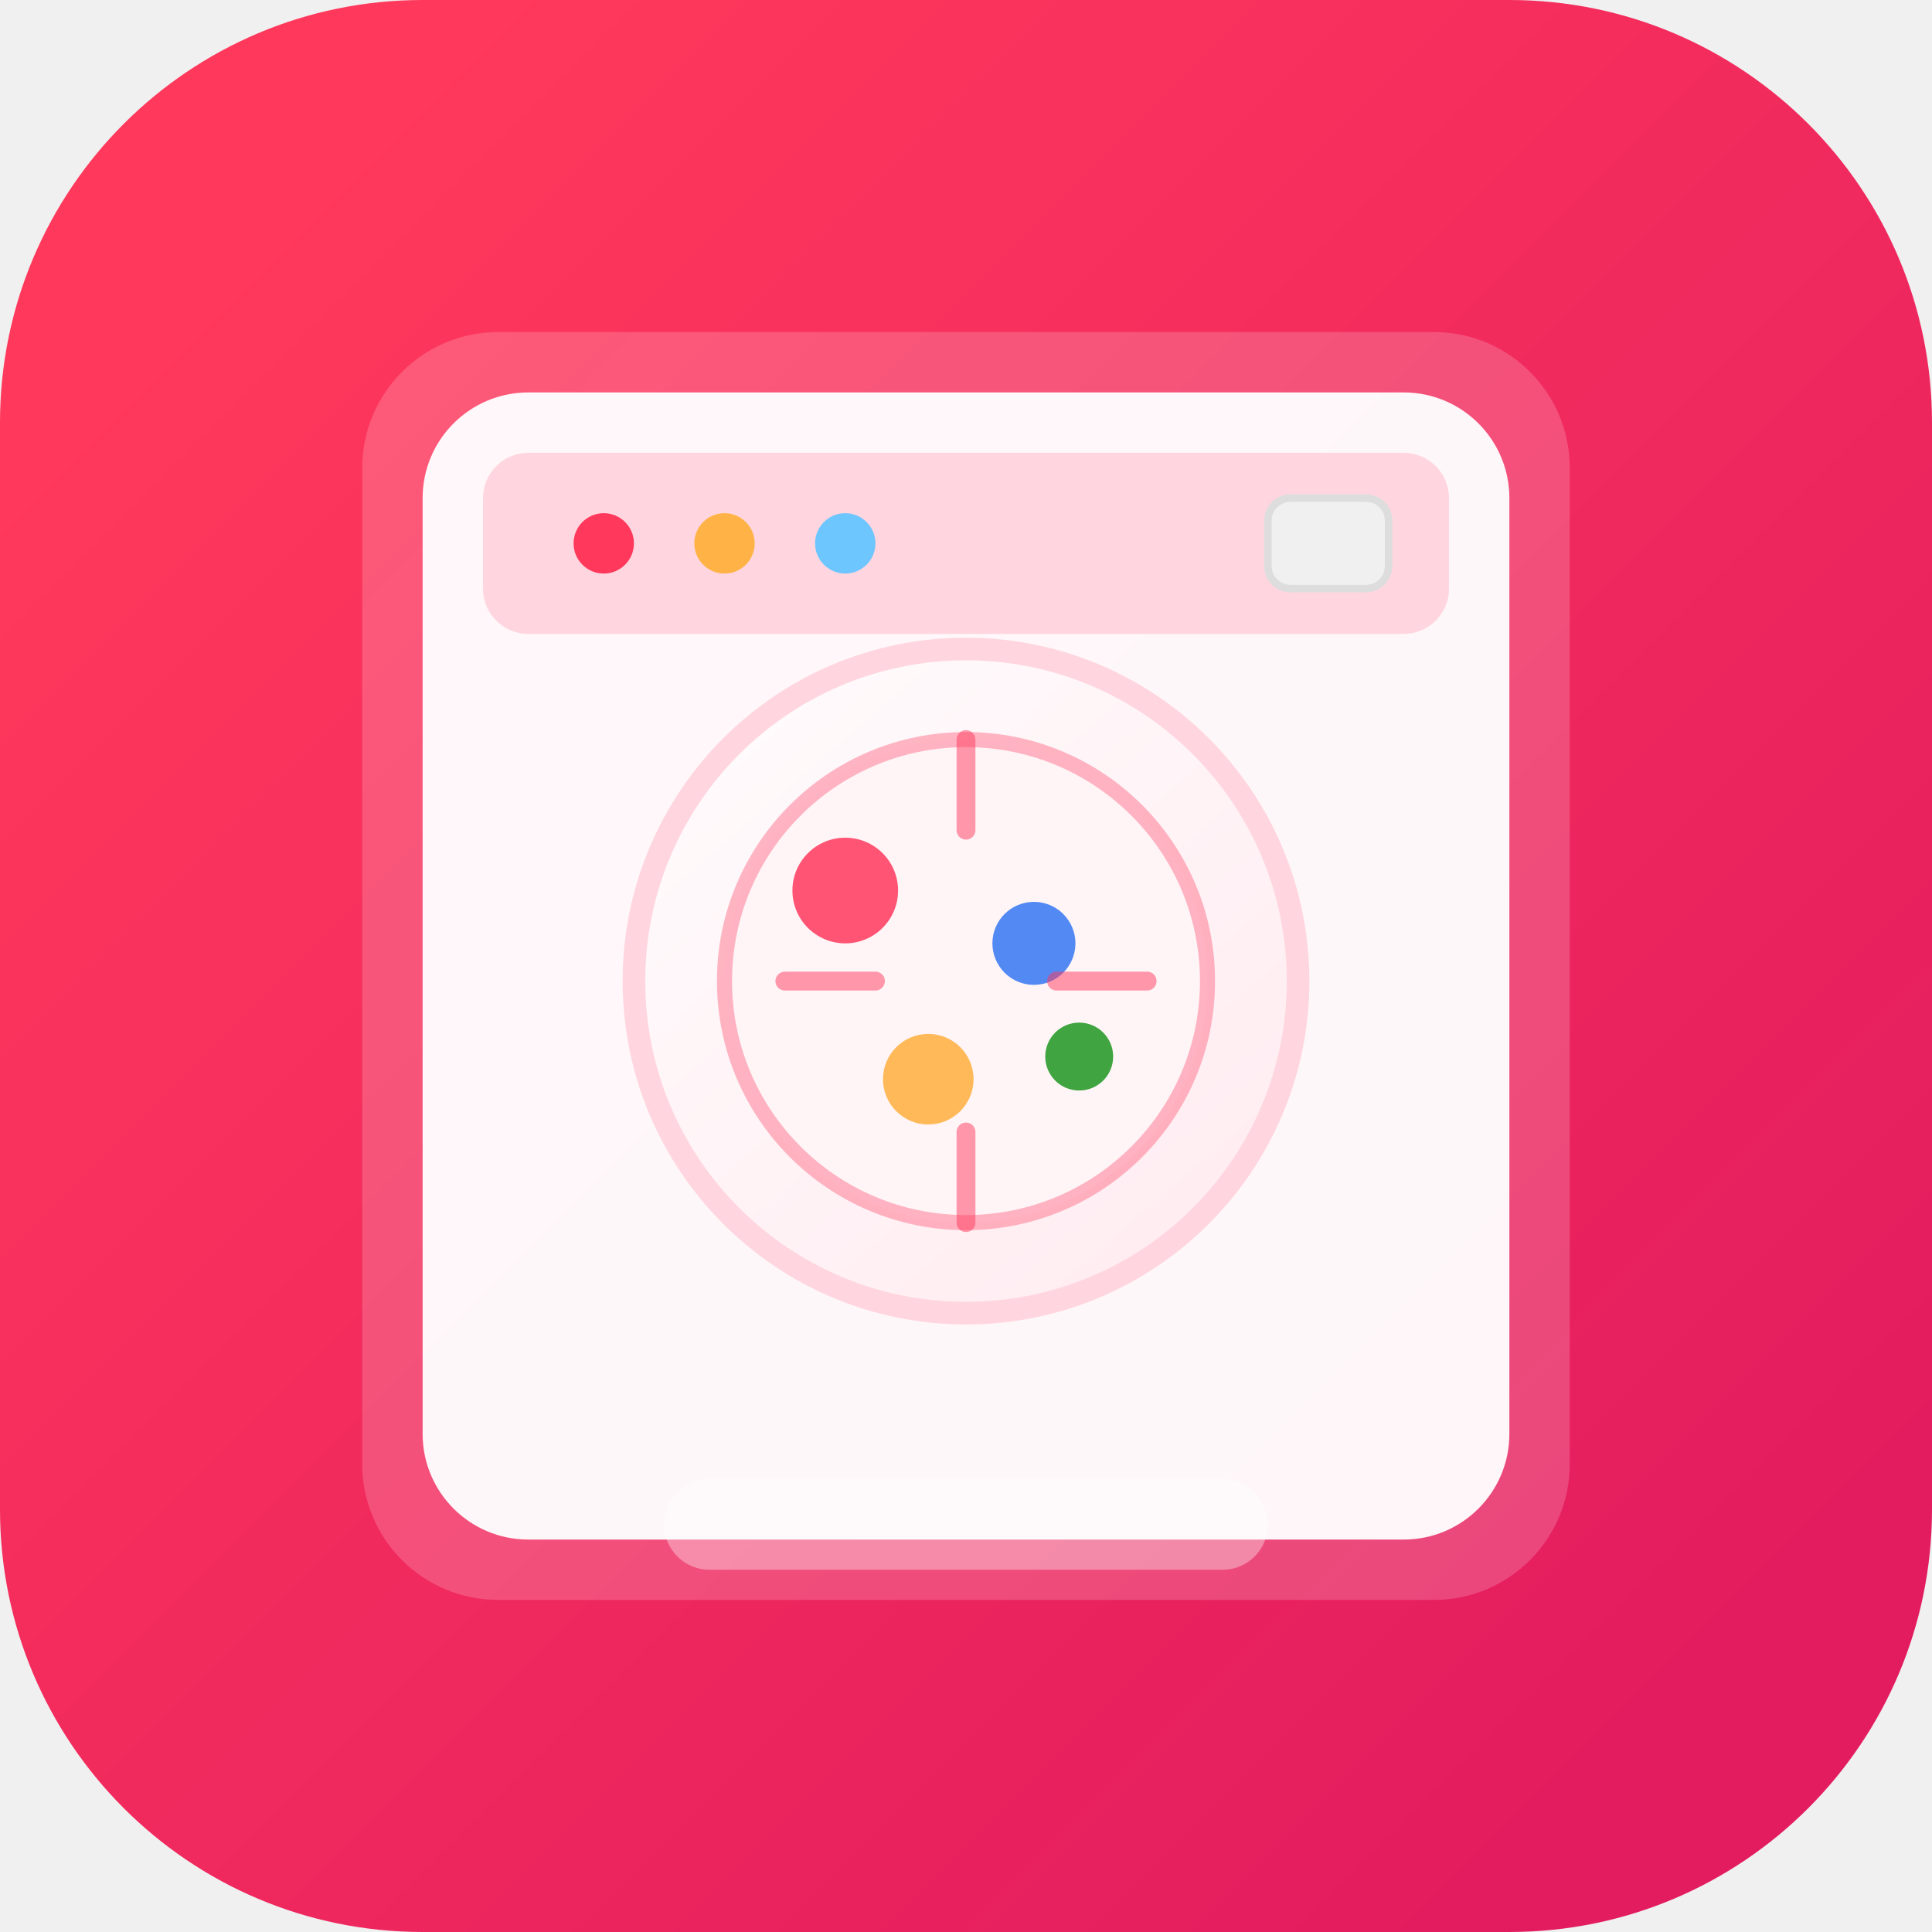
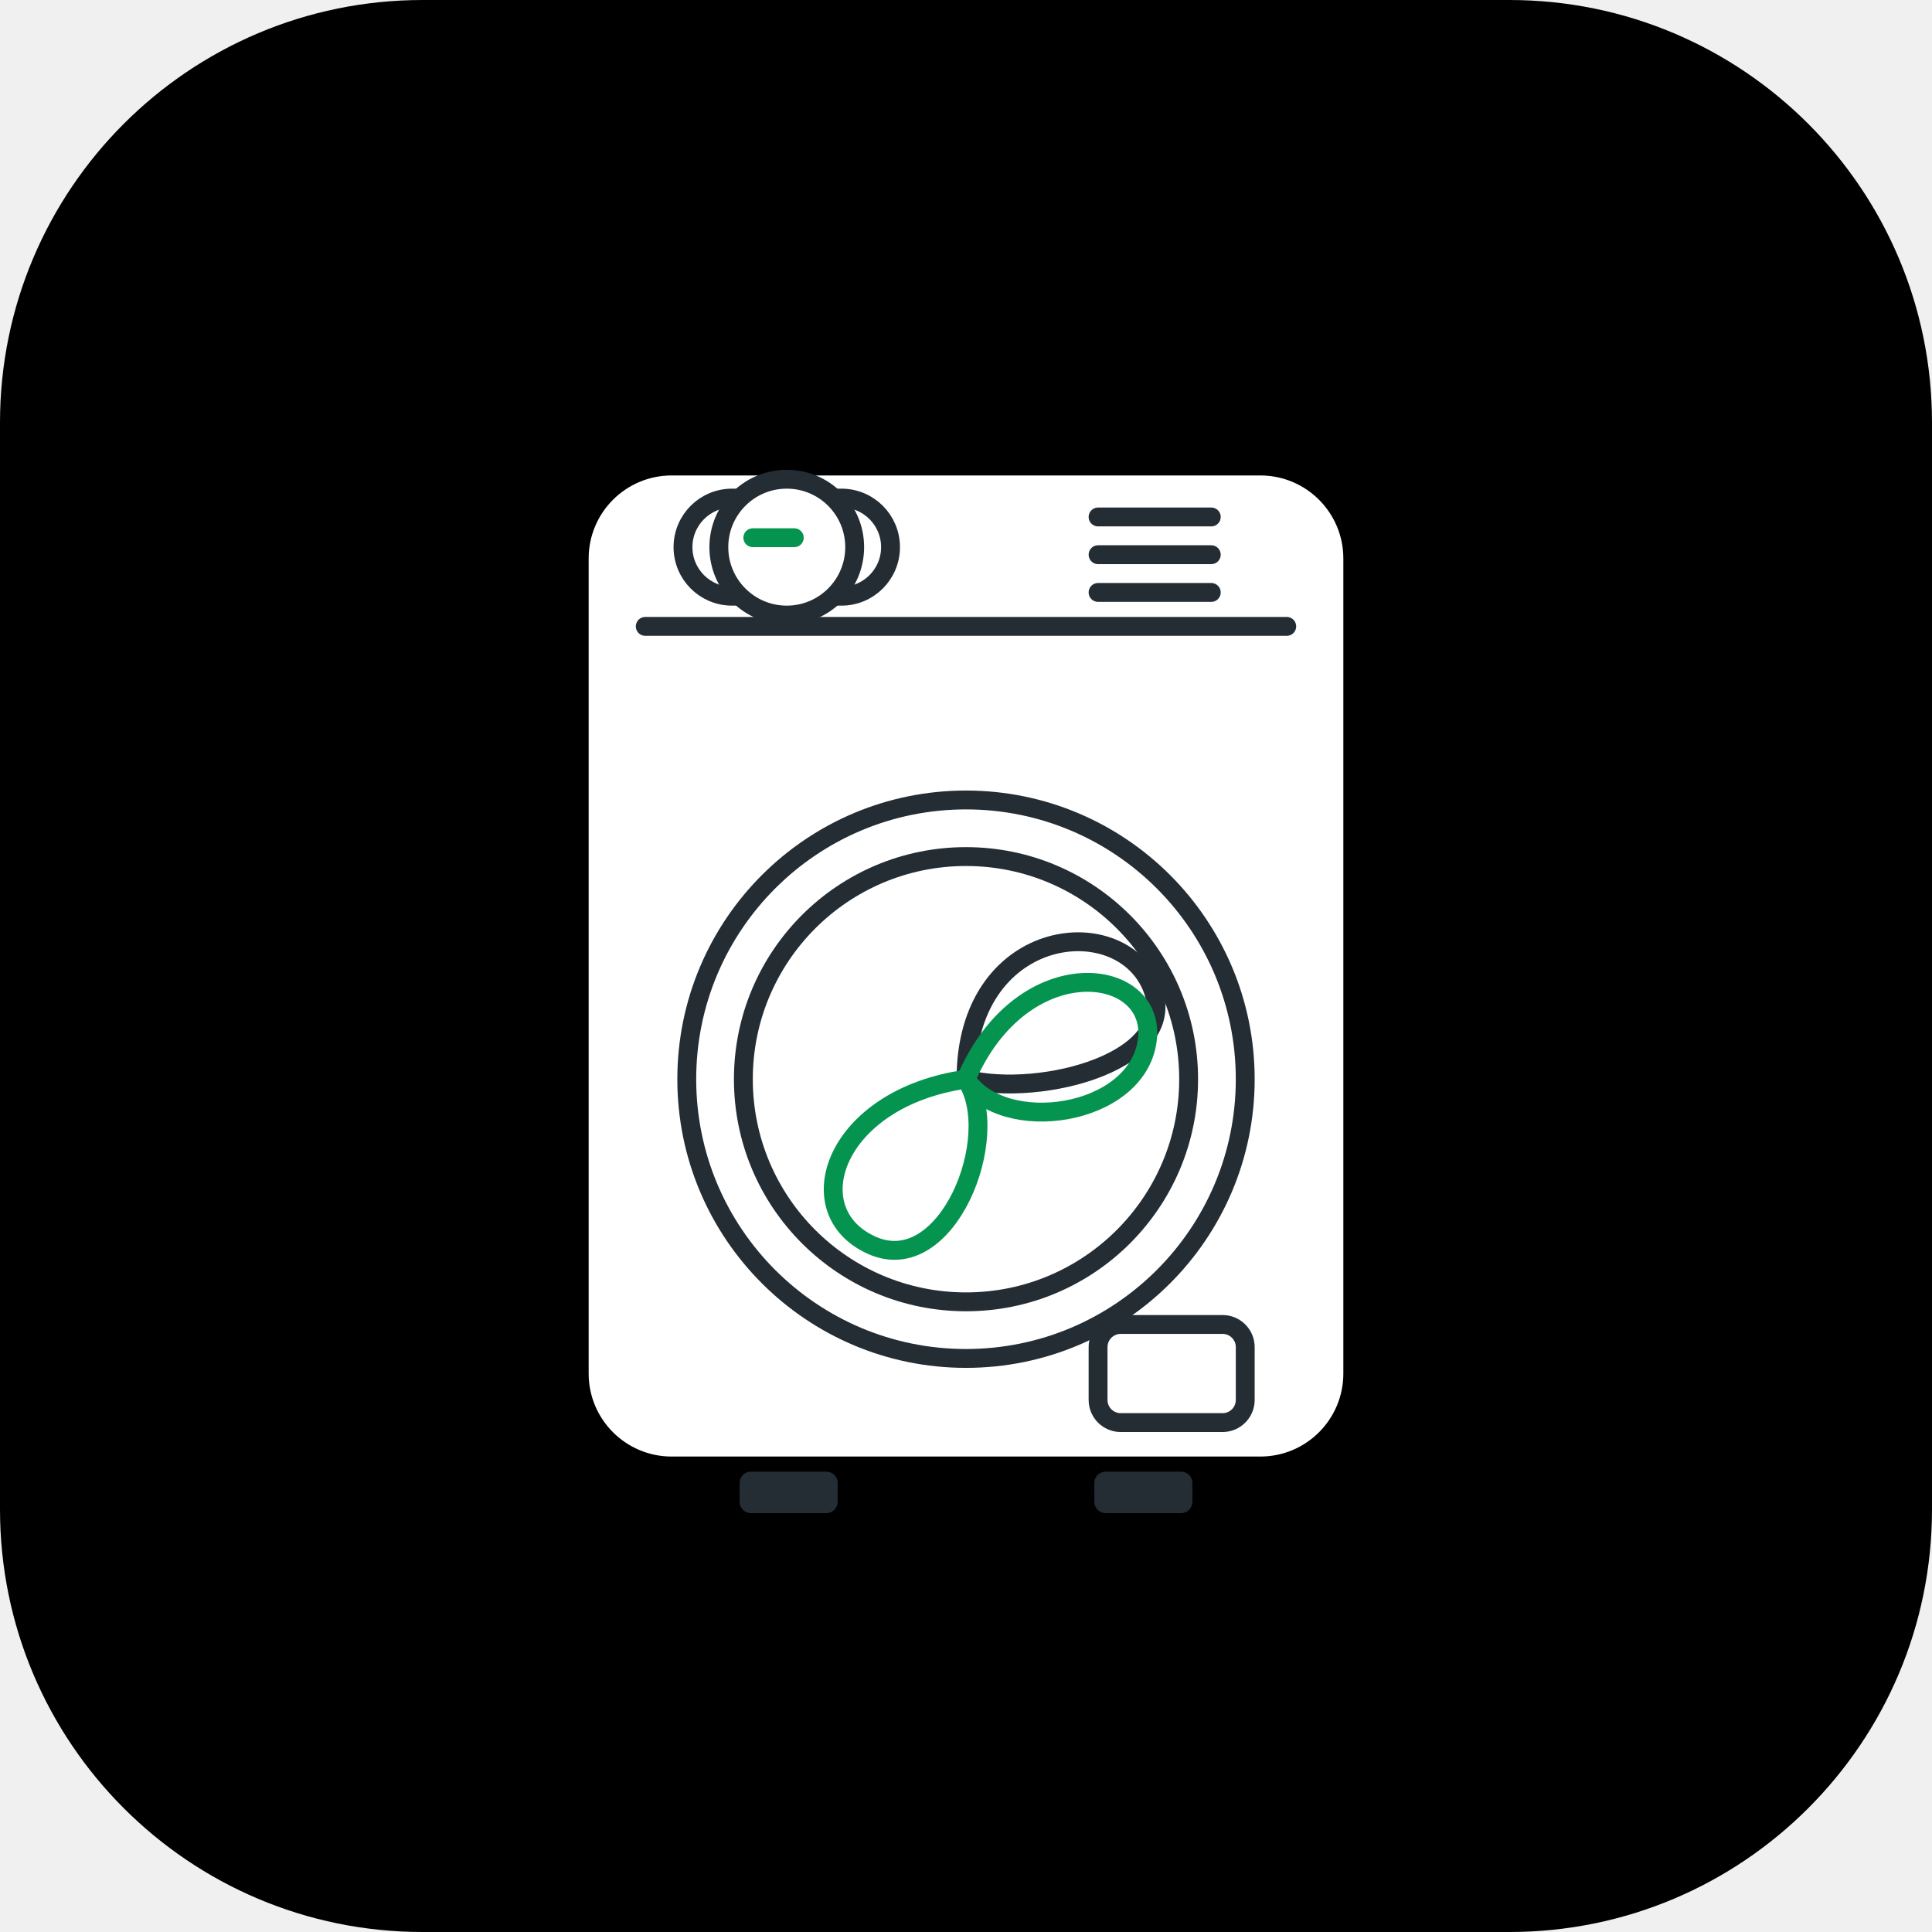
<svg xmlns="http://www.w3.org/2000/svg" viewBox="0 0 1024 1024" fill="none">
-   <defs>
-     <linearGradient id="bg" x1="128" y1="128" x2="896" y2="896" gradientUnits="userSpaceOnUse">
-       <stop stop-color="#ff385c" />
-       <stop offset="1" stop-color="#e31c5f" />
-     </linearGradient>
-     <linearGradient id="drum" x1="312" y1="280" x2="712" y2="744" gradientUnits="userSpaceOnUse">
-       <stop stop-color="#ffffff" />
-       <stop offset="1" stop-color="#ffe8ee" />
-     </linearGradient>
-   </defs>
-   <rect width="1024" height="1024" rx="224" fill="url(#bg)" />
-   <rect x="192" y="176" width="640" height="672" rx="72" fill="#ffffff" fill-opacity="0.18" />
-   <rect x="224" y="208" width="576" height="608" rx="56" fill="#ffffff" fill-opacity="0.95" />
-   <rect x="256" y="240" width="512" height="96" rx="24" fill="#ffd6df" />
-   <circle cx="320" cy="288" r="16" fill="#ff385c" />
-   <circle cx="384" cy="288" r="16" fill="#ffb347" />
-   <circle cx="448" cy="288" r="16" fill="#6ec6ff" />
-   <rect x="672" y="264" width="64" height="48" rx="12" fill="#f0f0f0" stroke="#dddddd" stroke-width="4" />
-   <circle cx="512" cy="520" r="176" fill="url(#drum)" stroke="#ffd6df" stroke-width="12" />
-   <circle cx="512" cy="520" r="128" fill="#fff5f7" stroke="#ff385c" stroke-width="8" stroke-opacity="0.35" />
-   <circle cx="448" cy="472" r="28" fill="#ff385c" fill-opacity="0.85" />
-   <circle cx="548" cy="500" r="22" fill="#276ef1" fill-opacity="0.8" />
-   <circle cx="492" cy="572" r="24" fill="#ffb347" fill-opacity="0.9" />
-   <circle cx="572" cy="560" r="18" fill="#008a05" fill-opacity="0.75" />
-   <path d="M512 392v48" stroke="#ff385c" stroke-width="10" stroke-linecap="round" stroke-opacity="0.5" />
-   <path d="M512 600v48" stroke="#ff385c" stroke-width="10" stroke-linecap="round" stroke-opacity="0.5" />
-   <path d="M416 520h48" stroke="#ff385c" stroke-width="10" stroke-linecap="round" stroke-opacity="0.5" />
-   <path d="M560 520h48" stroke="#ff385c" stroke-width="10" stroke-linecap="round" stroke-opacity="0.5" />
-   <rect x="352" y="784" width="320" height="48" rx="24" fill="#ffffff" fill-opacity="0.35" />
+   <rect width="1024" height="1024" rx="224" fill="#000000" />
+   <g transform="translate(512 512)">
+     <rect x="-200" y="-260" width="400" height="520" rx="44" fill="#FFFFFF" />
+     <line x1="-170" y1="-180" x2="170" y2="-180" stroke="#242C34" stroke-width="10" stroke-linecap="round" />
+     <rect x="-150" y="-248" width="110" height="52" rx="26" fill="#FFFFFF" stroke="#242C34" stroke-width="10" />
+     <circle cx="-95" cy="-222" r="36" fill="#FFFFFF" stroke="#242C34" stroke-width="10" />
+     <rect x="-118" y="-232" width="32" height="10" rx="5" fill="#05944F" />
+     <line x1="70" y1="-238" x2="130" y2="-238" stroke="#242C34" stroke-width="10" stroke-linecap="round" />
+     <line x1="70" y1="-218" x2="130" y2="-218" stroke="#242C34" stroke-width="10" stroke-linecap="round" />
+     <line x1="70" y1="-198" x2="130" y2="-198" stroke="#242C34" stroke-width="10" stroke-linecap="round" />
+     <circle cx="0" cy="60" r="148" fill="#FFFFFF" stroke="#242C34" stroke-width="10" />
+     <circle cx="0" cy="60" r="118" fill="#FFFFFF" stroke="#242C34" stroke-width="10" />
+     <path d="M0 60 C0 -20 80 -30 98 10 C116 50 40 70 0 60Z" stroke="#242C34" stroke-width="10" stroke-linecap="round" fill="none" />
+     <path d="M0 60 C20 90 90 80 96 40 C102 0 30 -10 0 60Z" stroke="#05944F" stroke-width="10" stroke-linecap="round" fill="none" />
+     <path d="M0 60 C-70 70 -90 130 -50 148 C-10 166 20 90 0 60Z" stroke="#05944F" stroke-width="10" stroke-linecap="round" fill="none" />
+     <rect x="70" y="190" width="78" height="52" rx="12" fill="#FFFFFF" stroke="#242C34" stroke-width="10" />
+     <rect x="-120" y="268" width="52" height="22" rx="6" fill="#242C34" />
+     <rect x="68" y="268" width="52" height="22" rx="6" fill="#242C34" />
+   </g>
</svg>
